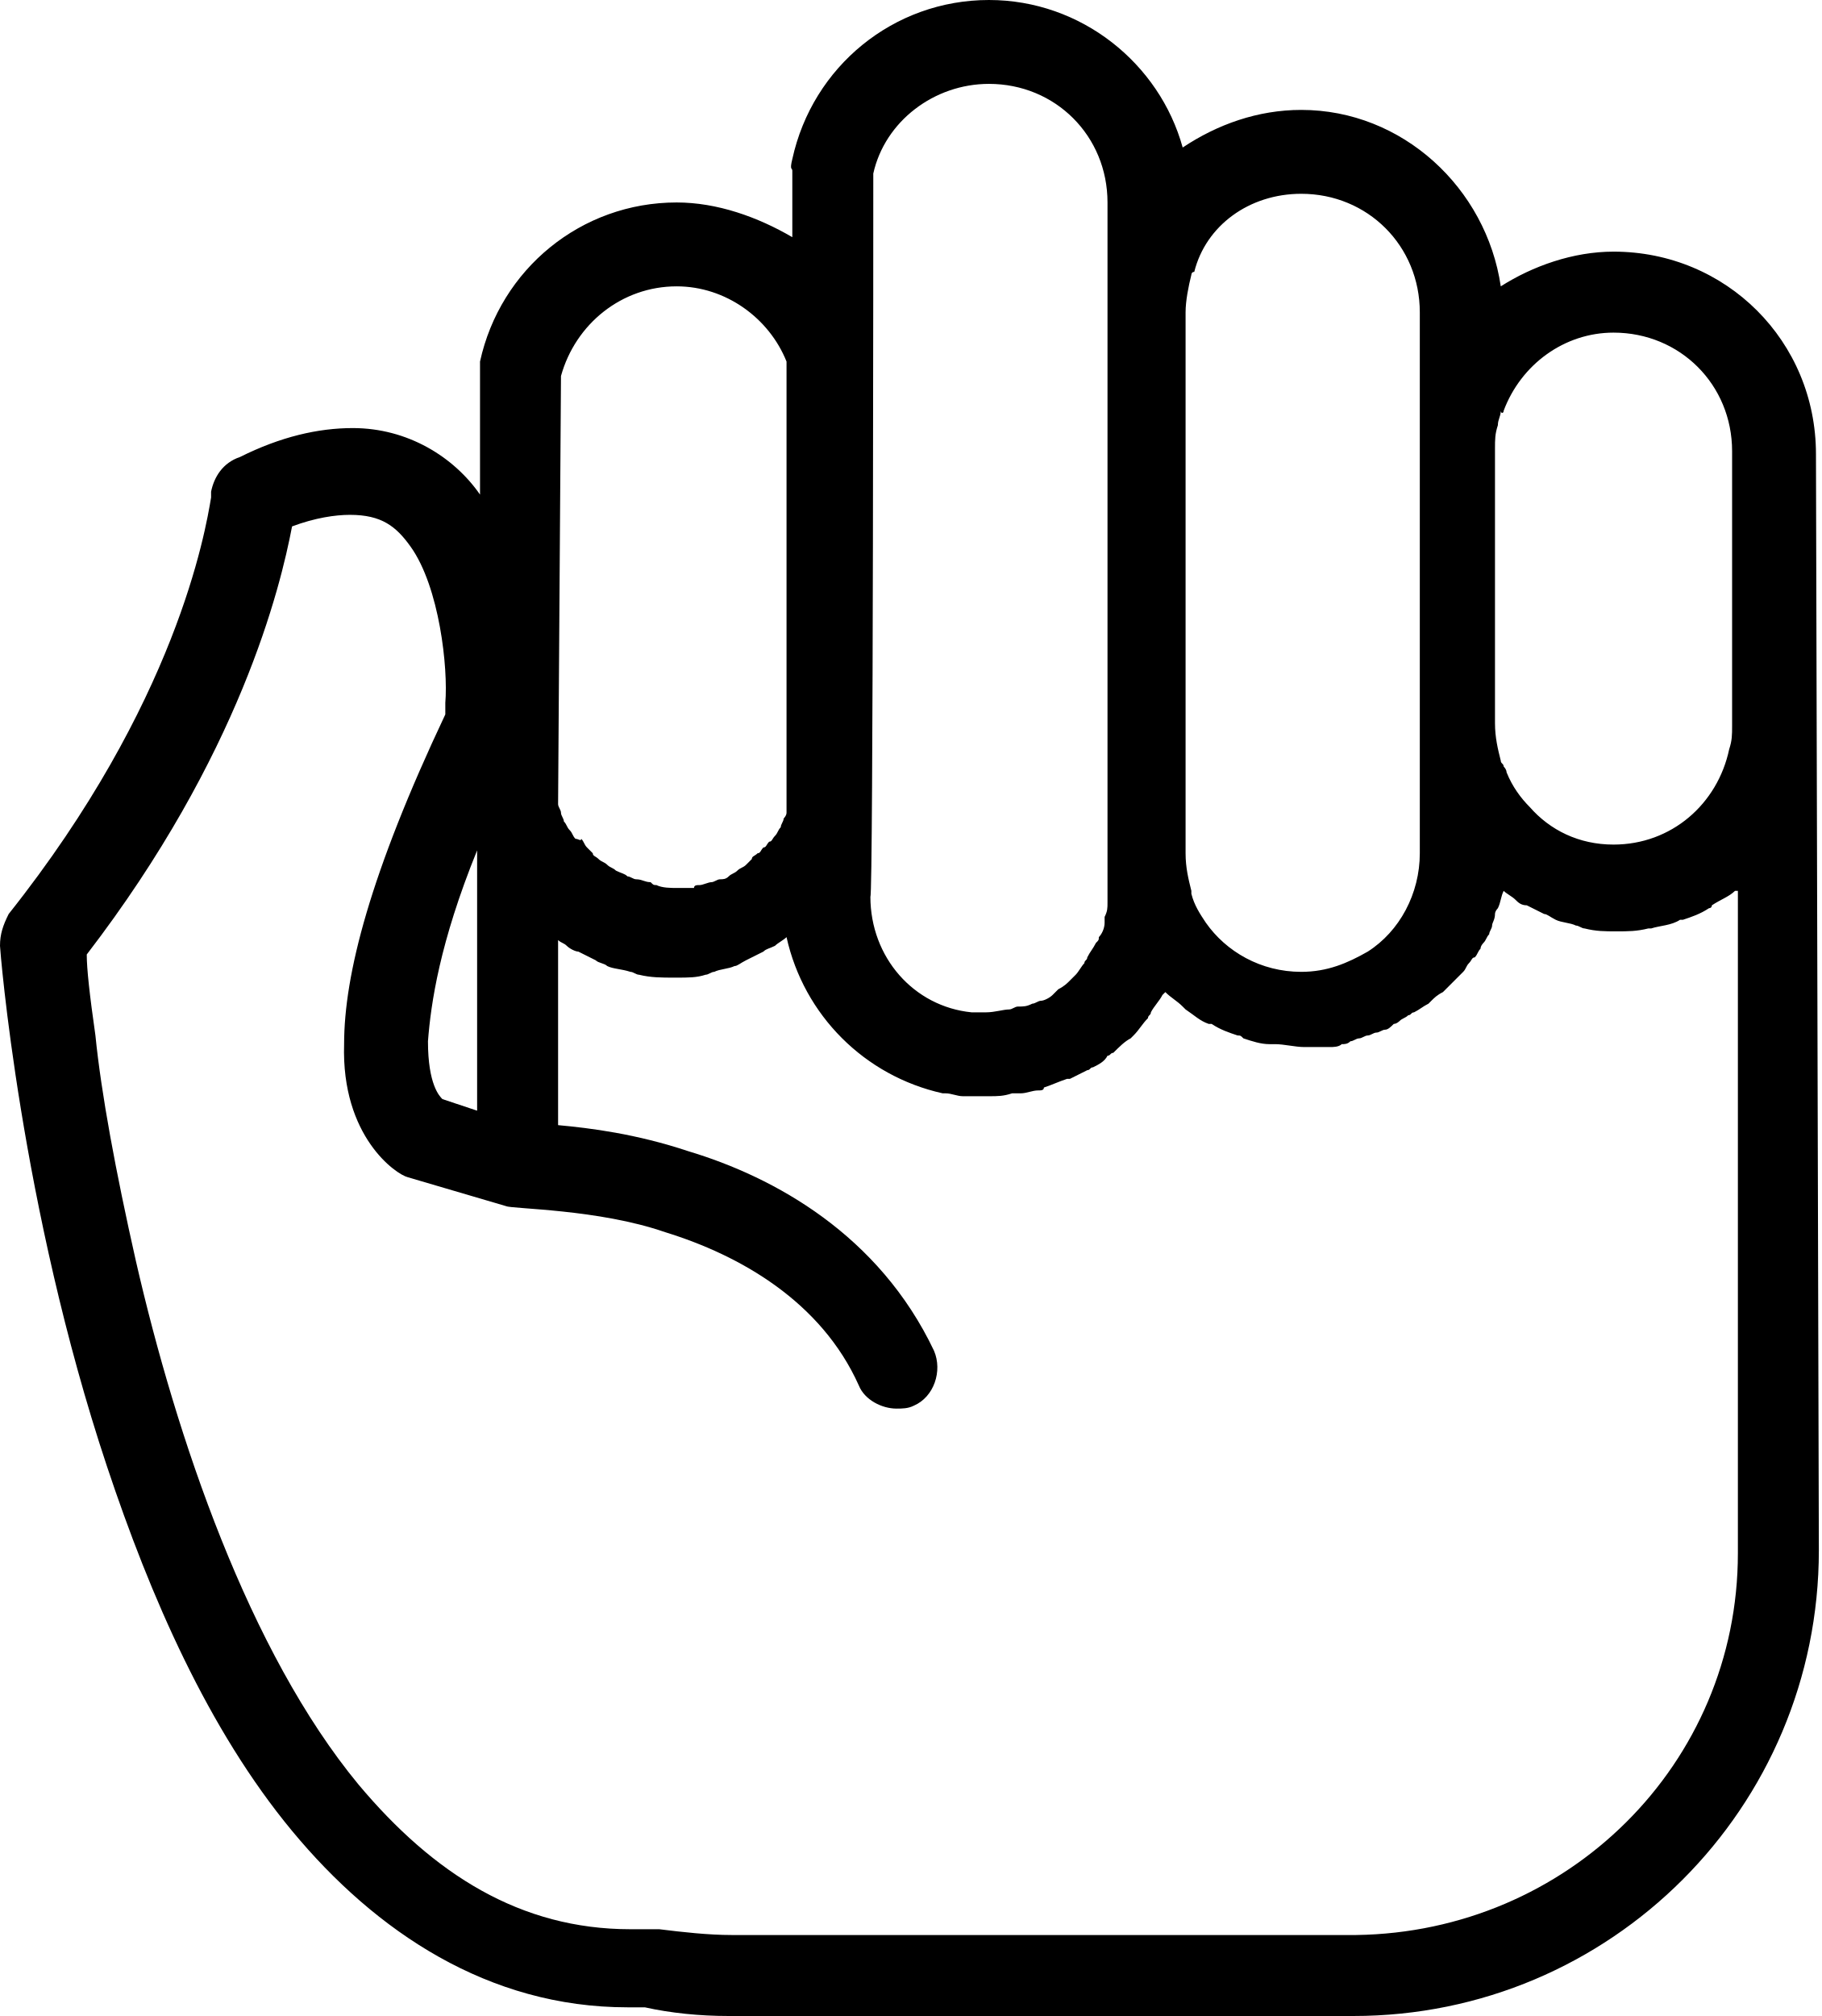
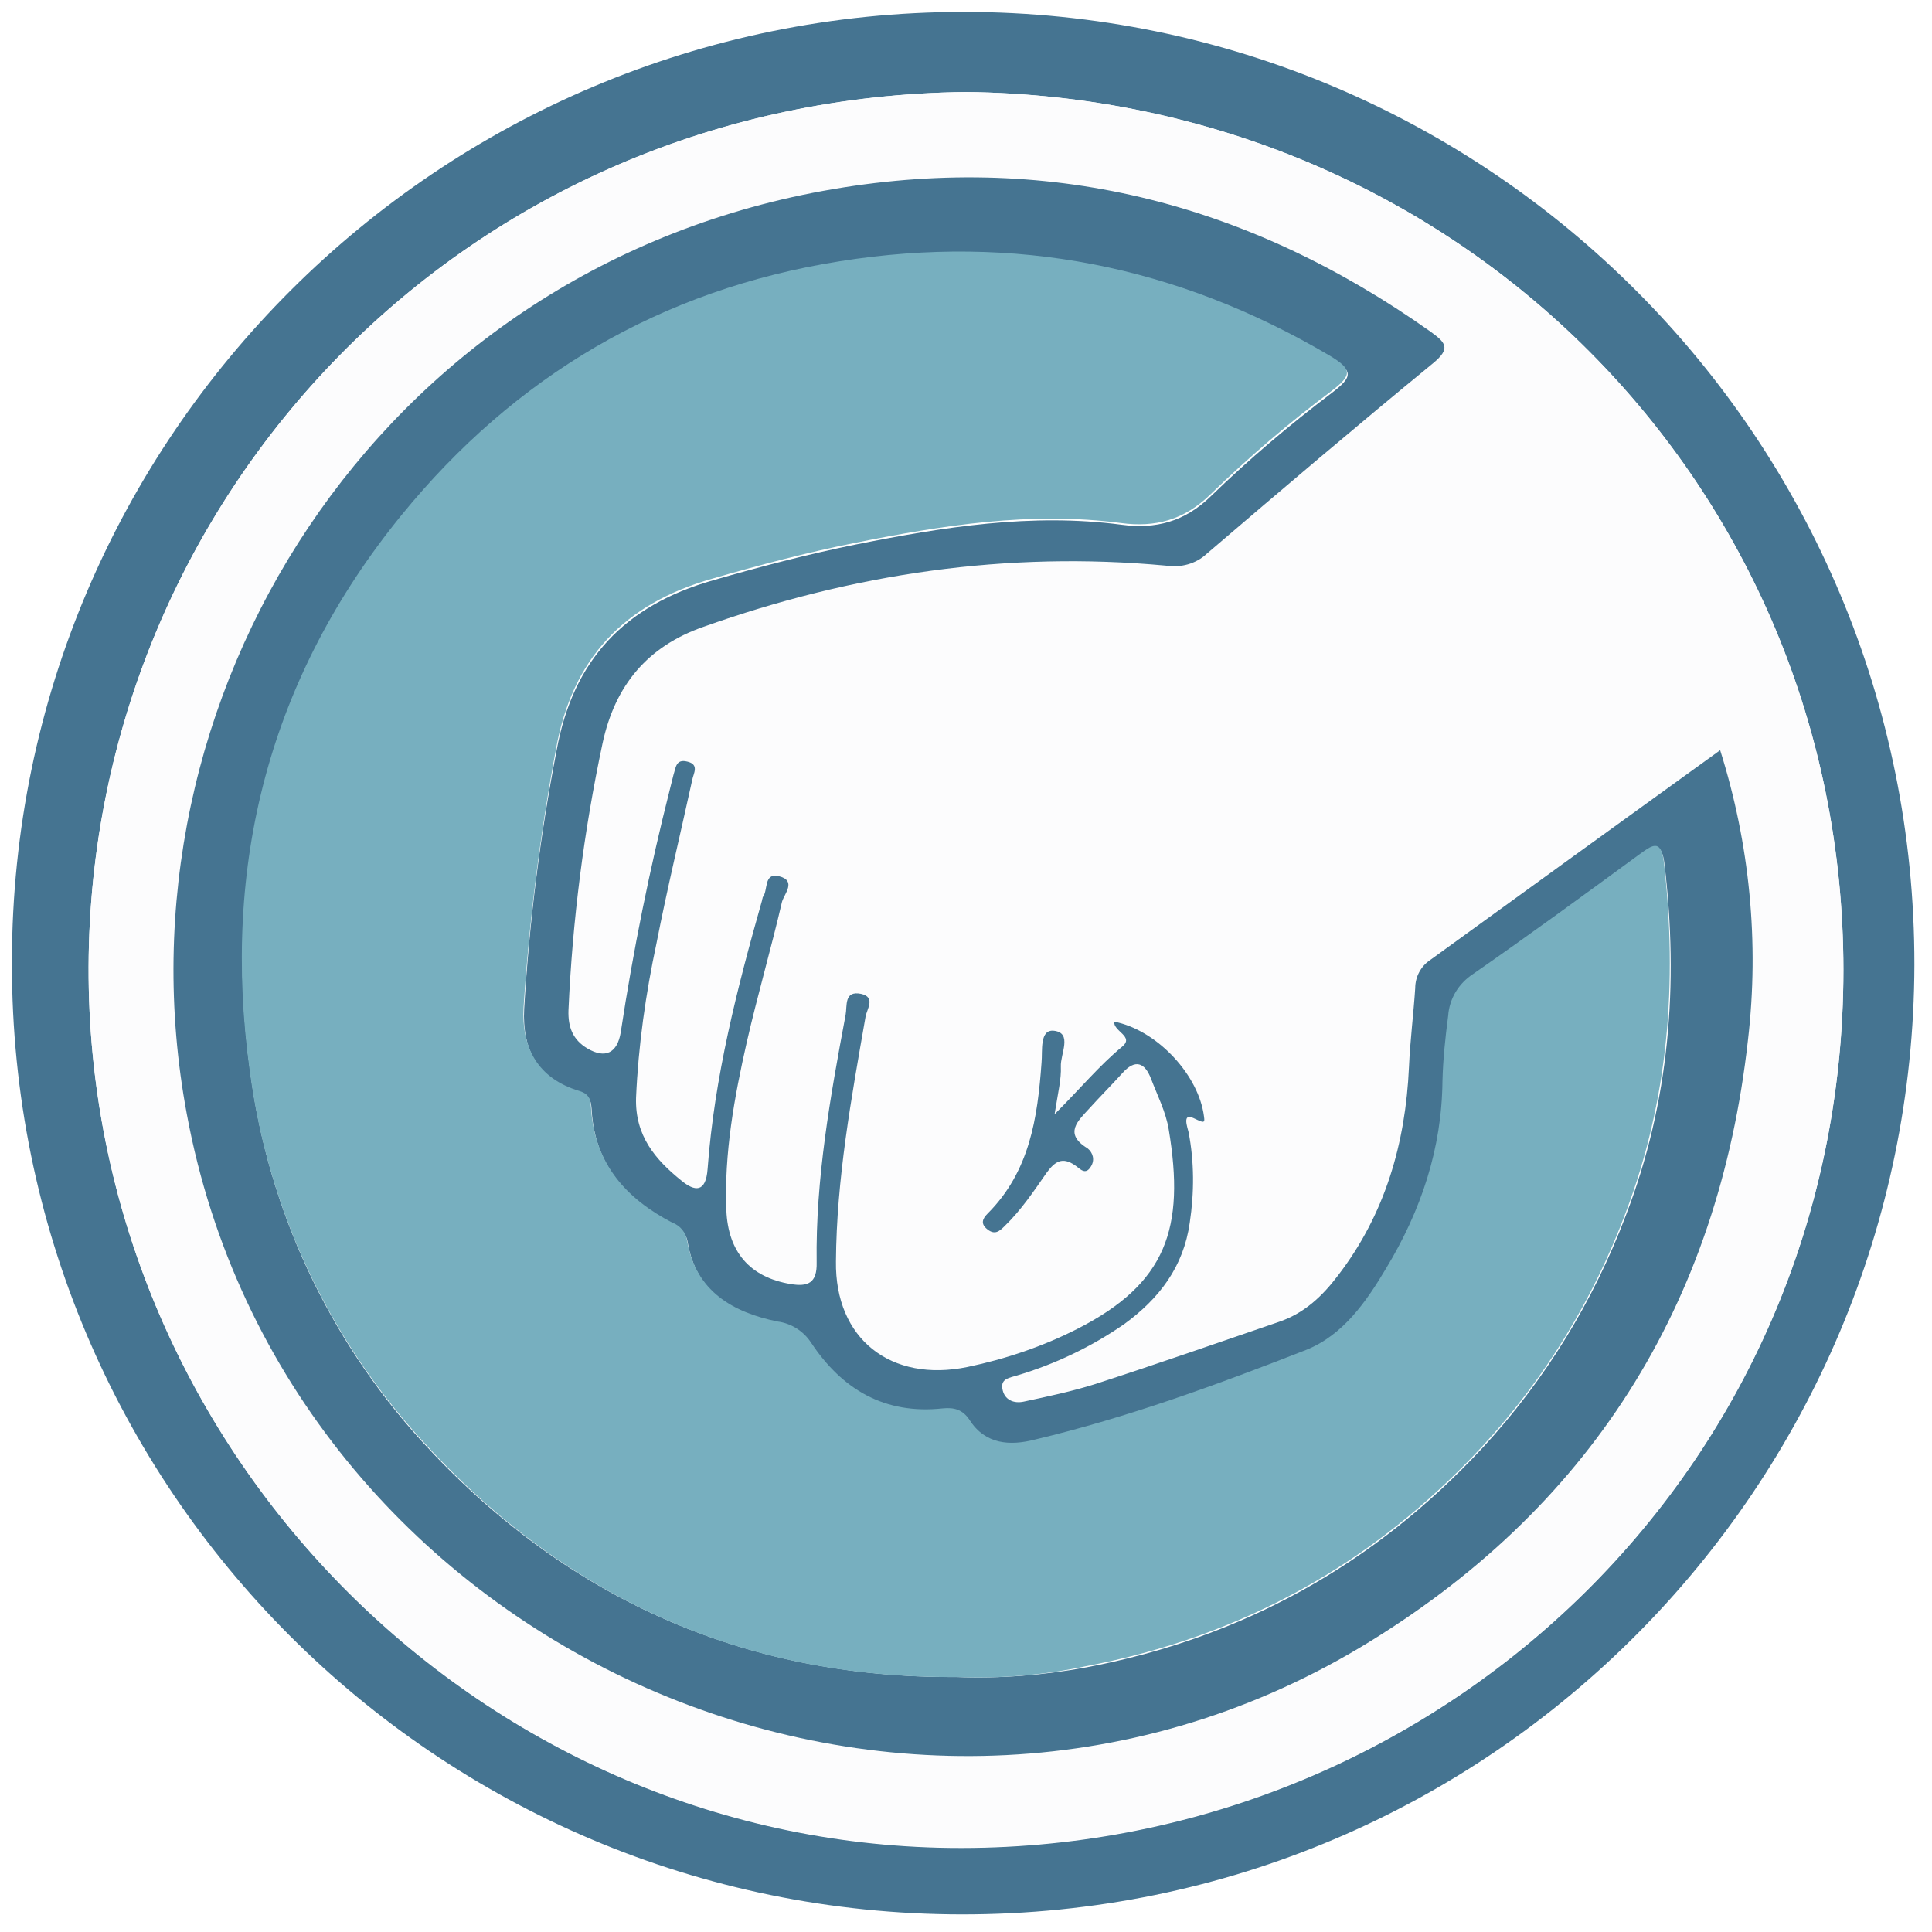
- <svg xmlns="http://www.w3.org/2000/svg" viewBox="0 0 63 69.7">
-   <path d="M62.8 15.7c0-3.9-3.1-7-7-7-1.4 0-2.8.5-3.9 1.2-.5-3.4-3.4-6.1-6.9-6.1-1.5 0-2.9.5-4.1 1.3-.8-2.9-3.5-5.1-6.7-5.1-3.3 0-6.1 2.3-6.8 5.5-.1.4 0 .3 0 .4v2.3c-1.2-.7-2.6-1.2-4-1.2-3.3 0-6.1 2.3-6.8 5.5v4.6c-.9-1.3-2.5-2.3-4.4-2.3-1.2 0-2.5.3-3.9 1-.6.2-.9.7-1 1.2v.2c-.2 1.2-1.2 7.1-7 14.4-.2.4-.3.7-.3 1.1 0 .1.7 9 3.7 18 1.5 4.5 3.5 9.1 6.4 12.6 2.9 3.5 6.8 6.1 11.6 6.1h.6c.9.2 1.9.3 2.9.3h21.6c8.9 0 16.1-7.2 16.1-16.1l-.1-37.9zM52 14.2c.6-1.6 2.1-2.7 3.8-2.7 2.3 0 4.1 1.8 4.1 4.1v9.5c0 .3 0 .5-.1.8-.4 1.9-2 3.3-4 3.3-1.2 0-2.2-.5-2.9-1.3-.3-.3-.6-.7-.8-1.2 0-.1-.1-.2-.1-.2 0-.1-.1-.1-.1-.2-.1-.4-.2-.8-.2-1.3v-9.5c0-.3 0-.5.1-.8 0-.2.1-.3.1-.5 0 .1.1.1.1 0zm-7-7.5c2.3 0 4.1 1.8 4.1 4.1v18.7c0 1.4-.7 2.7-1.8 3.4-.7.4-1.4.7-2.3.7-1.4 0-2.6-.7-3.3-1.7-.2-.3-.4-.6-.5-1v-.1c-.1-.4-.2-.8-.2-1.3V10.8c0-.4.1-.9.2-1.3 0 0 0-.1.1-.1.4-1.6 1.9-2.7 3.7-2.7zm-14.8-.3V6c.4-1.8 2.1-3.1 4-3.1 2.3 0 4.1 1.8 4.1 4.1v24.2c0 .2 0 .3-.1.5v.2c0 .2-.1.4-.2.5 0 .1 0 .1-.1.2-.1.2-.2.3-.3.5 0 .1-.1.1-.1.2-.1.1-.2.3-.3.4l-.2.2c-.1.1-.2.2-.4.3l-.2.2c-.1.1-.3.2-.4.2-.1 0-.2.1-.3.1-.2.1-.3.1-.5.1-.1 0-.2.1-.3.1-.2 0-.5.1-.8.1h-.5c-2-.2-3.5-1.9-3.5-4 .1 0 .1-24.3.1-24.6zM19.4 13c.5-1.8 2.1-3.1 4-3.1 1.7 0 3.2 1.1 3.8 2.6v15.6c0 .1-.1.2-.1.2 0 .1-.1.2-.1.3-.1.1-.1.2-.2.3-.1.1-.1.2-.2.2-.1.1-.1.2-.2.2-.1.1-.1.2-.2.2-.1.1-.2.1-.2.2l-.2.2c-.1.1-.2.1-.3.2-.1.1-.2.1-.3.2-.1.1-.2.1-.3.1-.1 0-.2.1-.3.1-.1 0-.3.1-.4.1-.1 0-.2 0-.2.1h-.6c-.2 0-.5 0-.7-.1-.1 0-.1 0-.2-.1-.2 0-.3-.1-.5-.1-.1 0-.2-.1-.3-.1-.1-.1-.2-.1-.4-.2-.1-.1-.2-.1-.3-.2-.1-.1-.2-.1-.3-.2-.1-.1-.2-.1-.2-.2l-.2-.2c-.1-.1-.1-.2-.2-.3 0 .1-.1 0-.2 0-.1-.1-.1-.2-.2-.3-.1-.1-.1-.2-.2-.3 0-.1-.1-.2-.1-.3 0-.1-.1-.2-.1-.3l.1-14.8zm-2.9 16.4v9l-1.2-.4c-.1-.1-.5-.5-.5-2 .1-1.3.4-3.4 1.7-6.6zm43.6 24.3c0 7.3-5.9 13.1-13.2 13.2H25.3c-.8 0-1.7-.1-2.5-.2h-1c-3.8 0-6.8-1.9-9.4-5-3.8-4.6-6.3-12-7.7-18.1-.7-3.1-1.2-5.8-1.4-7.8-.2-1.4-.3-2.3-.3-2.8 5.3-6.9 6.7-12.7 7.1-14.8.8-.3 1.5-.4 2-.4 1.1 0 1.6.4 2.1 1.1 1 1.4 1.3 4.2 1.2 5.4v.4c-2.6 5.5-3.5 9-3.5 11.4-.1 3.2 1.8 4.5 2.2 4.6l3.4 1c.2.1 3.2.1 5.5.9 2.6.8 5.4 2.4 6.7 5.3.2.5.8.8 1.3.8.2 0 .4 0 .6-.1.7-.3 1-1.2.7-1.9-1.9-4-5.5-6-8.5-6.9-1.8-.6-3.4-.8-4.5-.9v-6.4c.1.1.2.1.3.2.1.1.3.2.4.2l.6.3c.1.1.3.1.4.2.2.1.5.1.8.2.1 0 .2.1.3.1.4.1.8.1 1.2.1h.1c.4 0 .7 0 1-.1.1 0 .2-.1.3-.1.2-.1.5-.1.7-.2.1 0 .2-.1.4-.2l.6-.3c.1-.1.2-.1.4-.2.1-.1.3-.2.4-.3.6 2.7 2.7 4.8 5.4 5.4h.1c.2 0 .4.1.6.1h.9c.3 0 .5 0 .8-.1h.3c.2 0 .4-.1.6-.1.1 0 .2 0 .2-.1.3-.1.5-.2.8-.3h.1l.6-.3c.1 0 .1-.1.2-.1.2-.1.4-.2.5-.4.1 0 .1-.1.2-.1.2-.2.4-.4.6-.5l.1-.1c.2-.2.3-.4.5-.6 0-.1.1-.1.1-.2.1-.2.3-.4.4-.6l.1-.1c.2.2.4.3.6.5l.1.1c.3.2.5.4.8.5h.1c.3.2.6.3.9.4.1 0 .1 0 .2.1.3.1.6.2.9.2h.2c.3 0 .7.1 1 .1h.9c.1 0 .3 0 .4-.1.1 0 .2 0 .3-.1.1 0 .2-.1.3-.1.1 0 .2-.1.3-.1.1 0 .2-.1.3-.1.1 0 .2-.1.3-.1.1 0 .2-.1.3-.2.1 0 .2-.1.2-.1.1-.1.2-.1.3-.2.1 0 .1-.1.2-.1.2-.1.3-.2.5-.3l.1-.1c.1-.1.2-.2.4-.3l.2-.2.3-.3.2-.2c.1-.1.1-.2.2-.3.1-.1.1-.2.2-.2.1-.1.1-.2.2-.3 0-.1.1-.2.1-.2.1-.1.1-.2.2-.3 0-.1.1-.2.1-.3 0-.1.1-.2.1-.4 0-.1.1-.2.1-.2.1-.2.1-.4.2-.6.1.1.3.2.4.3.1.1.2.2.4.2l.6.3c.1 0 .2.1.4.2s.5.1.7.2c.1 0 .2.1.3.1.4.1.7.1 1.1.1.4 0 .7 0 1.1-.1h.1c.3-.1.7-.1 1-.3h.1c.3-.1.6-.2.9-.4 0 0 .1 0 .1-.1.3-.2.6-.3.8-.5h.1v22.9z" />
+ <svg xmlns="http://www.w3.org/2000/svg" id="rock" viewBox="0 0 340.2 340.2">
+   <style>.st0{fill:#457491}.st1{fill:#fcfcfd}.st2{fill:#77afbf}</style>
+   <path class="st0" d="M169.7 2.1c92.6 0 167.5 75.1 167.4 167.8-.2 91.4-74.3 167.3-167.8 167.2C76.9 337 2 262.1 2.1 169.7v-.5C2.2 76.9 77.3 2.1 169.7 2.1zm.4 14.1c-88.3 1-154.2 71.2-154.5 154-.3 84.7 68.4 154.2 151.7 155.2 84.9 1 157.3-66 157.3-154.6 0-85.3-67.8-153.6-154.5-154.6z" />
+   <path class="st1" d="M170.1 16.2c86.7 1 154.4 69.3 154.5 154.5 0 88.6-72.4 155.6-157.3 154.6-83.3-1-152-70.5-151.7-155.1.3-82.8 66.3-153 154.5-154zm132.8 115.9c-17.3 12.4-34.2 24.6-51.1 36.8-1.7 1.1-2.7 3-2.7 5-.2 4.7-.8 9.3-1.1 13.9-.6 13.5-4.2 25.9-12.5 36.7-2.8 3.6-6 6.6-10.5 8.2-10.7 3.6-21.4 7.4-32.2 10.9-4.1 1.3-8.3 2.2-12.6 3.1-1.8.4-3.5-.3-3.8-2.3-.3-1.8 1.4-1.9 2.6-2.3 6.7-2 13.1-5 18.8-9 6.2-4.5 10.5-10.1 11.6-17.9.8-5.3.8-10.6-.2-15.9-.2-.9-1.2-3.5.9-2.5s2.1.9 1.7-1c-1.3-7.3-8.5-14.6-15.7-16-.3 1.7 3.5 2.6 1.4 4.4-4 3.3-7.3 7.3-11.9 11.9.5-3.8 1.2-6.1 1.1-8.4s2.1-5.8-1.2-6.3c-2.7-.3-2.1 3.6-2.2 5.6-.8 9.8-2.1 19.2-9.5 26.6-.9.9-1.4 1.8 0 2.8s2.1.2 3-.6c2.9-2.8 5.1-6.1 7.4-9.4 1.3-1.9 2.7-2.9 5-1.3.8.5 1.9 2 2.8.2.7-1.1.4-2.4-.6-3.2-4.3-2.6-1.7-4.8.3-7s3.9-4.1 5.8-6.2c2.3-2.6 4-1.9 5.1 1s2.6 5.9 3.1 8.9c3 17.5-.4 27.1-16.1 35.1-6.1 3.1-12.6 5.4-19.3 6.7-13.5 2.8-23.3-4.9-23.2-18.6.2-14.5 2.8-28.8 5.2-43 .2-1.4 1.9-3.5-.8-4.1-3-.6-2.3 2.1-2.7 3.7-2.7 14.4-5.2 28.8-5.1 43.6 0 3.6-1.6 4.3-4.6 3.8-7.2-1.2-11-5.6-11.3-13-.4-10.1 1.4-19.9 3.6-29.6 1.9-8.3 4.2-16.4 6.2-24.6.3-1.4 2.6-3.7-.5-4.5-2.9-.7-1.9 2.5-2.9 3.7-.1.1-.1.3-.1.5-4.4 15.5-8.4 31.2-9.6 47.3-.3 4.4-2.2 4-4.6 2.1-4.6-3.7-8.3-7.9-8-14.6.5-9.1 1.7-18.2 3.6-27.2 1.9-9.6 4.2-19.2 6.3-28.8.2-1.1 1.3-2.7-.9-3.2-2-.5-2.1 1.1-2.4 2.3l-.6 2.4c-3.6 14.2-6.5 28.5-8.7 43-.5 3.6-2.7 4.7-5.9 2.8-2.5-1.5-3.4-3.7-3.3-6.7.7-15.8 2.7-31.5 6-47 2.1-10.3 8-17 17.7-20.5 26.4-9.4 53.5-13.4 81.5-10.8 2.6.4 5.2-.4 7.2-2.1C225.8 86.2 238.9 75 252.3 64c3.3-2.7 2.2-3.8-.4-5.6-32.2-23-67.9-31.9-106.9-24.8C66.4 47.9 19.3 122.9 33 196.2c17.4 93.3 124.9 142.7 206.6 93.9 40.4-24.1 63.1-60.3 68.3-107 1.9-17.2.2-34.5-5-51z" />
+   <path class="st0" d="M302.9 132.1c5.2 16.5 6.9 33.8 4.9 51-5.2 46.7-27.9 82.8-68.3 107-81.7 48.8-189.3-.6-206.6-93.9C19.2 123 66.4 47.9 145 33.6c39-7.1 74.6 1.9 106.9 24.8 2.6 1.9 3.7 2.9.4 5.6-13.4 11-26.6 22.2-39.8 33.5-1.9 1.8-4.6 2.5-7.2 2.1-28-2.6-55.1 1.4-81.5 10.8-9.7 3.4-15.5 10.2-17.7 20.5-3.3 15.5-5.3 31.2-6 47-.1 3 .8 5.2 3.3 6.7 3.2 1.9 5.3.8 5.9-2.8 2.2-14.5 5.1-28.8 8.7-43l.6-2.4c.4-1.2.4-2.8 2.4-2.3 2.2.5 1.1 2.1.9 3.2-2.1 9.6-4.4 19.1-6.3 28.8-1.9 8.9-3.2 18-3.6 27.2-.2 6.7 3.4 10.9 8 14.6 2.3 1.9 4.3 2.2 4.6-2.1 1.2-16.2 5.2-31.8 9.6-47.3 0-.2.1-.3.1-.5 1-1.2.1-4.4 2.9-3.7 3.1.8.9 3.1.5 4.5-1.9 8.2-4.3 16.4-6.2 24.7-2.2 9.7-4 19.6-3.6 29.6.3 7.3 4.1 11.8 11.3 13 3 .5 4.7-.1 4.6-3.8-.2-14.7 2.4-29.2 5.1-43.6.3-1.6-.3-4.3 2.7-3.7 2.7.6 1 2.7.8 4.1-2.5 14.3-5.1 28.5-5.2 43-.2 13.7 9.7 21.4 23.2 18.6 6.7-1.4 13.2-3.6 19.3-6.7 15.7-8 19-17.7 16.1-35.1-.5-3.1-2-6-3.1-8.9s-2.8-3.6-5.1-1c-1.9 2.1-3.9 4.1-5.8 6.2s-4.6 4.4-.3 7c1 .8 1.3 2.1.6 3.2-1 1.7-2 .3-2.8-.2-2.3-1.6-3.6-.6-5 1.3-2.3 3.3-4.5 6.6-7.4 9.4-.9.9-1.7 1.6-3 .6s-.9-1.9 0-2.8c7.4-7.4 8.8-16.8 9.5-26.6.2-2-.4-5.9 2.2-5.6 3.3.4 1.1 4.1 1.2 6.3s-.5 4.6-1.1 8.4c4.6-4.6 7.9-8.6 11.9-11.9 2.2-1.8-1.6-2.7-1.4-4.4 7.2 1.4 14.4 8.8 15.7 16 .3 1.9.4 2-1.7 1s-1.1 1.6-.9 2.5c1 5.2 1 10.6.2 15.9-1.1 7.8-5.4 13.4-11.6 17.9-5.8 4-12.1 7-18.8 9-1.2.4-2.9.5-2.6 2.3.3 2 2 2.7 3.8 2.3 4.2-.9 8.5-1.8 12.6-3.1 10.8-3.5 21.4-7.2 32.2-10.9 4.5-1.5 7.7-4.5 10.5-8.2 8.3-10.8 11.9-23.3 12.5-36.7.2-4.6.8-9.3 1.1-13.9 0-2 1-3.9 2.7-5 16.8-12.2 33.7-24.4 51-36.9zM168.4 295.3c7.7.3 15.3-.3 22.9-1.7 27.5-5.2 50.7-18.1 69.8-38.7 11-11.9 19.5-25.8 25.2-40.9 7.7-20 9.3-40.7 6.8-61.8-.5-4.5-2.3-2.9-4.4-1.4-9.7 7-19.3 14.2-29.2 21-2.5 1.6-4.1 4.4-4.4 7.4-.5 3.8-.9 7.6-1 11.4-.1 12-3.8 22.9-9.9 33-3.5 5.9-7.6 11.8-14.1 14.4-15.6 6.1-31.4 11.9-47.8 15.8-4.3 1-8.7.9-11.5-3.5-1.2-1.9-2.7-2.2-4.7-2-10.2 1-17.7-3.3-23.2-11.6-1.3-2-3.5-3.4-5.9-3.7-7.8-1.6-14.4-5.3-15.9-14.2-.2-1.5-1.2-2.7-2.6-3.2-8.1-4.2-13.7-10.4-14.3-19.9-.1-1.5-.1-2.7-2.1-3.3-7.3-2.1-10.2-7.5-9.8-14.8.9-15.2 2.8-30.4 5.7-45.4 2.9-16.1 12.1-25.6 27.5-30 8.3-2.4 16.7-4.6 25.1-6.3 15.5-3.1 31-5.6 46.9-3.5 6 .8 11.1-.5 15.8-5.1 6.7-6.5 13.8-12.5 21.2-18.1 3.8-2.9 3.8-3.9-.3-6.3-26.8-15.8-55.4-21.4-86.2-16.6-31.6 5-57.3 20.3-77.2 44.7-23.2 28.5-31.8 61.5-26.7 98 3.2 24.1 13.7 46.6 30 64.6 25 27.5 56.5 41.9 94.3 41.7z" />
+   <path class="st2" d="M168.4 295.3c-37.8.3-69.3-14.2-94.4-42-16.3-18-26.8-40.5-30-64.6-5.1-36.5 3.5-69.5 26.7-98C90.6 66.3 116.3 51 147.9 46c30.8-4.9 59.4.8 86.2 16.6 4 2.4 4.1 3.4.3 6.3-7.5 5.6-14.5 11.6-21.2 18.1-4.7 4.6-9.8 5.9-15.8 5.1-15.9-2.1-31.4.4-46.9 3.5-8.5 1.7-16.8 3.9-25.1 6.3-15.4 4.4-24.6 13.9-27.5 30-2.8 15-4.7 30.1-5.7 45.4-.4 7.2 2.5 12.6 9.8 14.8 2 .6 2 1.8 2.1 3.3.7 9.6 6.2 15.7 14.3 19.9 1.4.5 2.4 1.8 2.6 3.2 1.5 8.9 8.1 12.6 15.9 14.2 2.4.3 4.6 1.7 5.9 3.7 5.5 8.3 13 12.7 23.2 11.6 2-.2 3.5.2 4.7 2 2.8 4.4 7.2 4.6 11.5 3.5 16.4-3.9 32.2-9.7 47.8-15.8 6.5-2.6 10.6-8.5 14.1-14.4 6.1-10.1 9.8-21 9.9-33 .1-3.8.5-7.6 1-11.4.2-3 1.8-5.7 4.4-7.4 9.8-6.8 19.5-13.9 29.2-21 2.1-1.5 3.9-3.1 4.4 1.4 2.4 21.1.8 41.8-6.8 61.8-5.7 15.2-14.2 29.1-25.2 41-19.1 20.6-42.3 33.5-69.8 38.7-7.5 1.6-15.1 2.2-22.8 1.9z" />
</svg>
